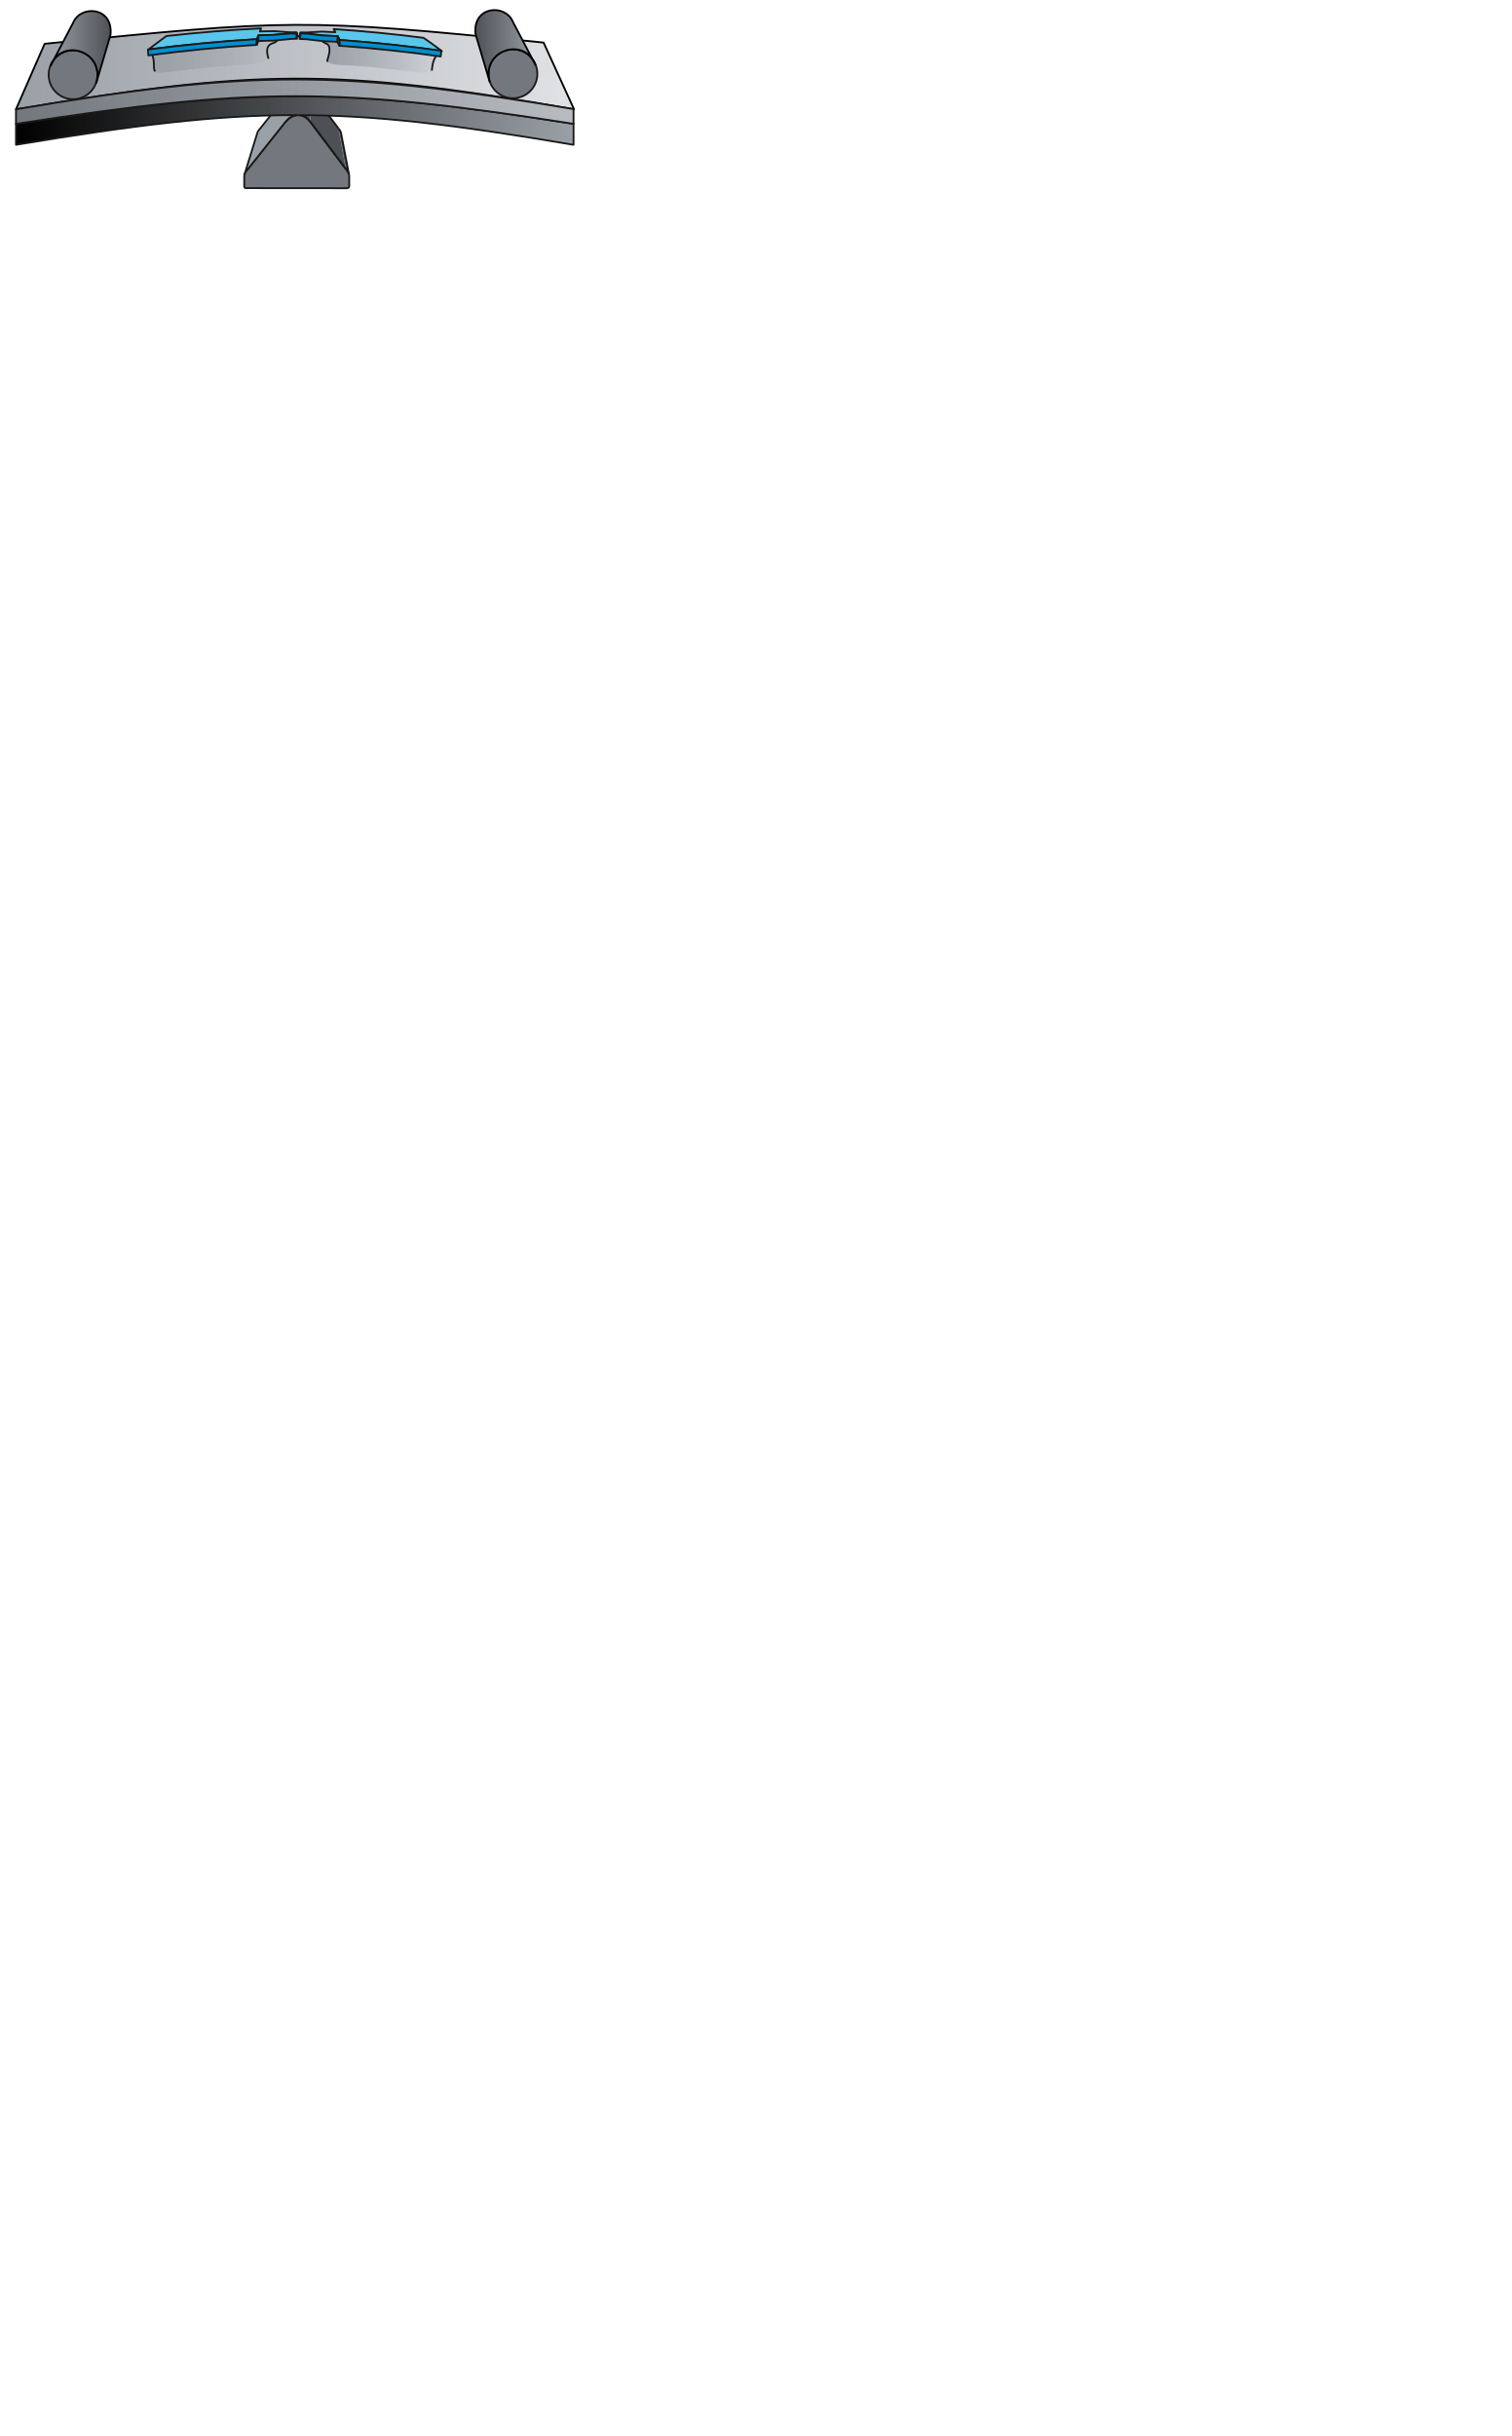
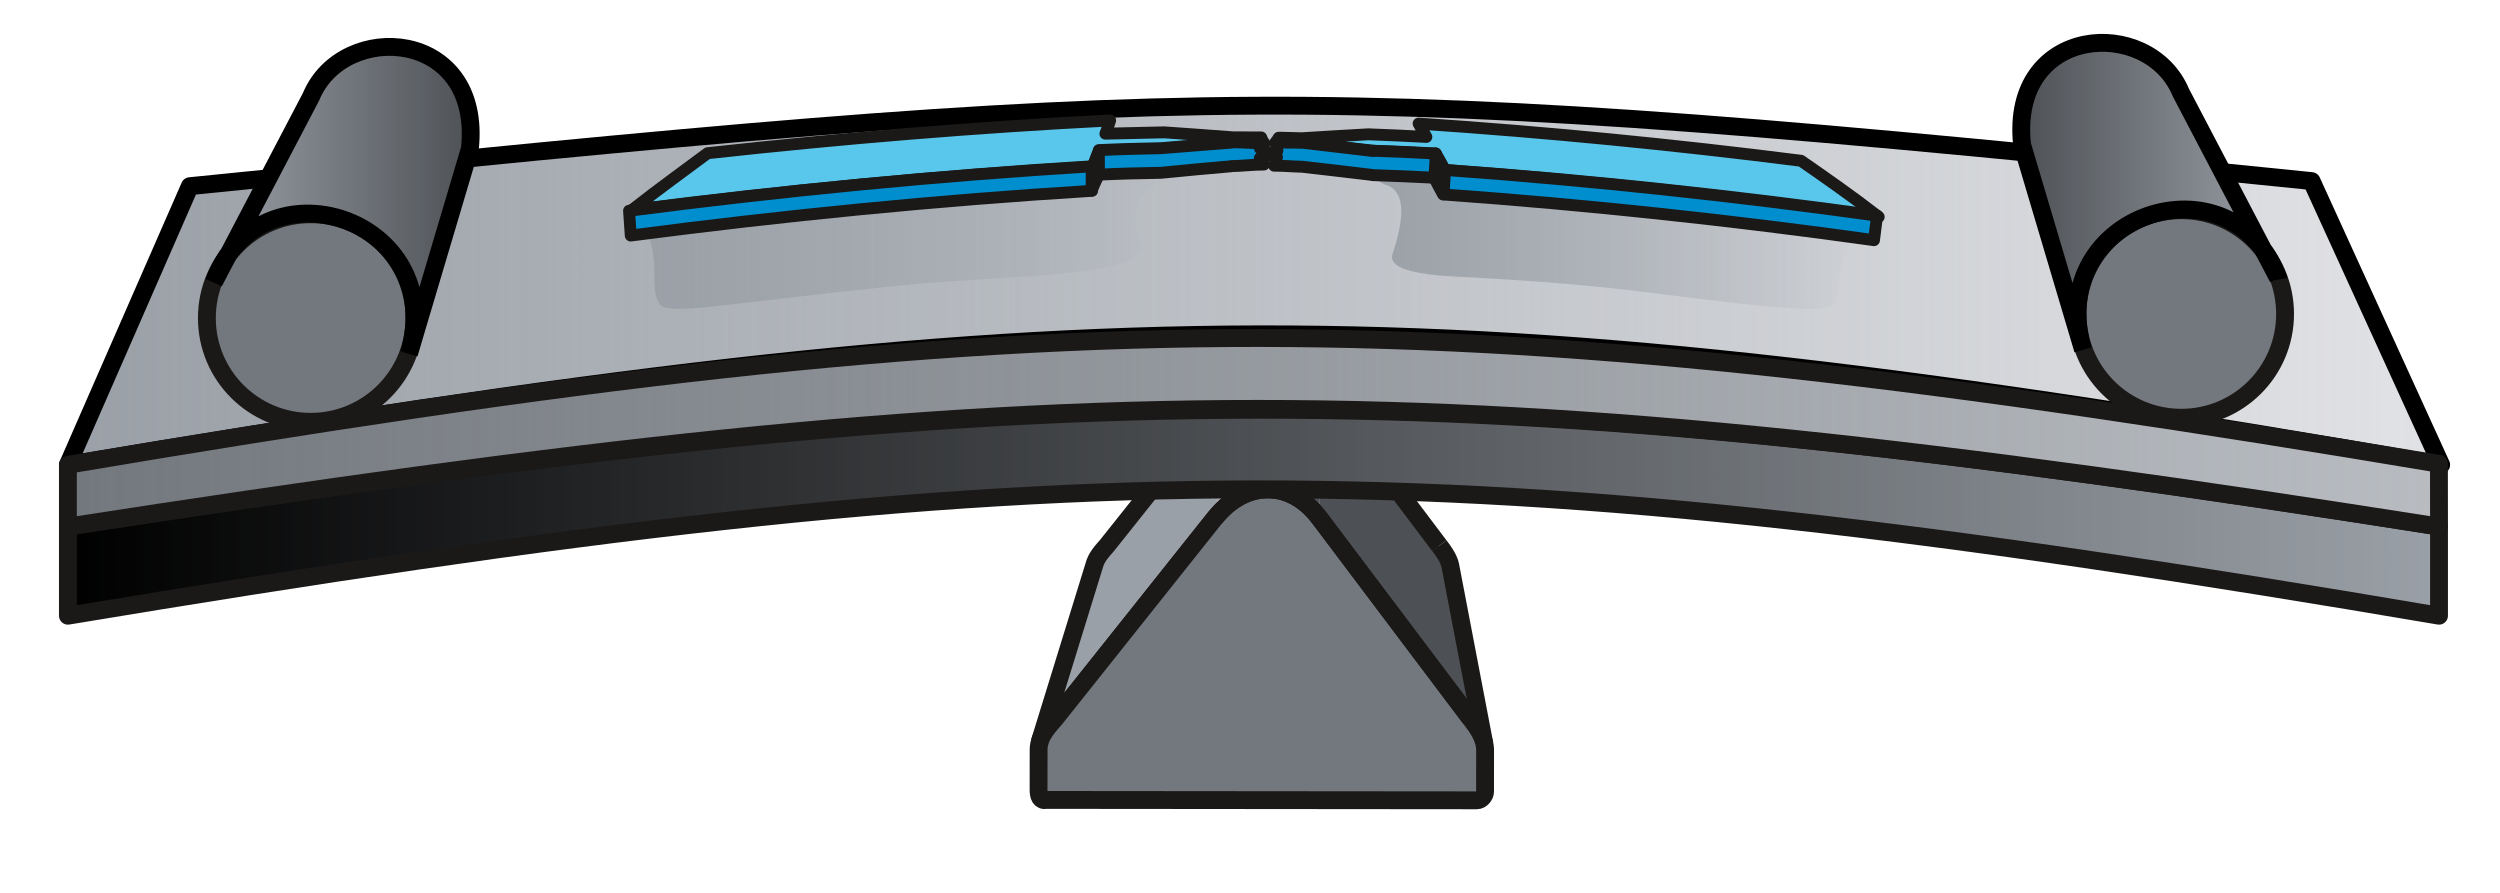
- <svg xmlns="http://www.w3.org/2000/svg" xmlns:xlink="http://www.w3.org/1999/xlink" version="1.1" width="108mm" height="174mm" id="svg1099" viewBox="0 0 408.189 657.638">
+ <svg xmlns="http://www.w3.org/2000/svg" xmlns:xlink="http://www.w3.org/1999/xlink" version="1.1" width="42mm" height="15mm" id="svg1099" viewBox="0 0 158.74 56.693">
  <defs id="defs63">
    <linearGradient id="linearGradient10711">
      <stop style="stop-color:#4d5054;stop-opacity:1;" offset="0" id="stop10707" />
      <stop style="stop-color:#4d5054;stop-opacity:0;" offset="1" id="stop10709" />
    </linearGradient>
    <linearGradient id="linearGradient9793">
      <stop style="stop-color:#000000;stop-opacity:1;" offset="0" id="stop9789" />
      <stop style="stop-color:#000000;stop-opacity:0;" offset="1" id="stop9791" />
    </linearGradient>
    <linearGradient id="linearGradient9025">
      <stop style="stop-color:#73787e;stop-opacity:1;" offset="0" id="stop9021" />
      <stop style="stop-color:#73787e;stop-opacity:0;" offset="1" id="stop9023" />
    </linearGradient>
    <linearGradient id="linearGradient8979">
      <stop style="stop-color:#9aa0a7;stop-opacity:1;" offset="0" id="stop8975" />
      <stop style="stop-color:#9aa0a7;stop-opacity:0;" offset="1" id="stop8977" />
    </linearGradient>
    <linearGradient id="linearGradient8951-7">
      <stop style="stop-color:#9aa0a7;stop-opacity:1;" offset="0" id="stop8947" />
      <stop style="stop-color:#9aa0a7;stop-opacity:0;" offset="1" id="stop8949" />
    </linearGradient>
    <linearGradient id="linearGradient8624">
      <stop style="stop-color:#ff0000;stop-opacity:1;" offset="0" id="stop8620" />
      <stop style="stop-color:#ff0000;stop-opacity:0;" offset="1" id="stop8622" />
    </linearGradient>
    <linearGradient id="grad1">
      <stop offset="0%" stop-color="#c5c7c8" stop-opacity="1" id="stop57" />
      <stop offset="100%" stop-color="#ffffff" stop-opacity="1" id="stop59" />
    </linearGradient>
    <linearGradient xlink:href="#grad1" id="grad2" x1="0" y1="0" x2="0" y2="1" gradientTransform="rotate(180,0.5,0.5)" gradientUnits="objectBoundingBox" />
    <linearGradient xlink:href="#linearGradient8951-7" id="linearGradient8953" x1="46.128" y1="188.811" x2="278.049" y2="188.811" gradientUnits="userSpaceOnUse" gradientTransform="matrix(0.6507329,0,0,0.6507329,-25.81861,-104.753)" />
-     <linearGradient xlink:href="#linearGradient8979" id="linearGradient8981" x1="101.994" y1="184.436" x2="154.852" y2="184.436" gradientUnits="userSpaceOnUse" gradientTransform="matrix(0.6507329,0,0,0.6507329,-25.88853,-104.7495)" />
-     <linearGradient xlink:href="#linearGradient8979" id="linearGradient8983" x1="173.497" y1="184.506" x2="221.884" y2="184.506" gradientUnits="userSpaceOnUse" gradientTransform="matrix(0.6507329,0,0,0.6507329,-25.88853,-104.7495)" />
+     <linearGradient xlink:href="#linearGradient8979" id="linearGradient8981" x1="101.994" y1="184.436" x2="154.852" y2="184.436" gradientUnits="userSpaceOnUse" gradientTransform="matrix(0.6507329,0,0,0.6507329,-25.88853,-104.7489)" />
+     <linearGradient xlink:href="#linearGradient8979" id="linearGradient8983" x1="173.497" y1="184.506" x2="221.884" y2="184.506" gradientUnits="userSpaceOnUse" gradientTransform="matrix(0.6507329,0,0,0.6507329,-25.88853,-104.7489)" />
    <linearGradient xlink:href="#linearGradient9025" id="linearGradient9027" x1="46.144" y1="203.155" x2="278.04" y2="203.155" gradientUnits="userSpaceOnUse" gradientTransform="matrix(0.6507329,0,0,0.6507329,-25.88853,-104.7495)" />
    <linearGradient xlink:href="#linearGradient9793" id="linearGradient9799" x1="46.144" y1="211.004" x2="278.04" y2="211.004" gradientUnits="userSpaceOnUse" gradientTransform="matrix(0.6507329,0,0,0.6507329,-25.88853,-104.7495)" />
    <marker id="startMarker1-2" markerUnits="strokeWidth" orient="auto" markerWidth="8" markerHeight="6" viewBox="0 0 10 10" refX="9" refY="5">
      <polyline points="10,0 0,5 10,10 9,5" fill="solid" id="polyline132-0" />
    </marker>
    <linearGradient xlink:href="#linearGradient10711" id="linearGradient10713" x1="236.699" y1="180.015" x2="262.356" y2="180.015" gradientUnits="userSpaceOnUse" gradientTransform="matrix(0.6507329,0,0,0.6507329,-25.88853,-104.7495)" />
    <linearGradient xlink:href="#linearGradient10711" id="linearGradient11166" gradientUnits="userSpaceOnUse" x1="236.699" y1="180.015" x2="262.356" y2="180.015" gradientTransform="matrix(-0.6507329,0,0,0.6507329,184.117,-104.4911)" />
  </defs>
-   <path d="m 77.138,32.894 1.26,-8.441 0.296,-0.34 0.312,-0.295 0.325,-0.25 -1.026,8.219 -0.407,0.313 -0.39,0.369 z" style="fill:#9aa0a7;fill-opacity:1;fill-rule:evenodd;stroke-width:0.492;stroke-miterlimit:4;stroke-dasharray:none" id="path67" />
-   <path d="m 78.305,31.788 1.026,-8.219 0.336,-0.205 0.345,-0.161 0.351,-0.115 0.355,-0.07 -0.68,8.081 -0.444,0.088 -0.439,0.144 -0.431,0.201 z" style="fill:#9aa0a7;fill-opacity:1;fill-rule:evenodd;stroke-width:0.492;stroke-miterlimit:4;stroke-dasharray:none" id="path69" />
-   <path d="m 80.039,31.099 0.68,-8.081 0.357,-0.024 0.355,0.021 0.353,0.066 0.347,0.112 0.339,0.158 -0.242,8.165 -0.424,-0.198 -0.434,-0.14 -0.441,-0.083 -0.444,-0.026 z" style="fill:#4d5054;fill-opacity:1;fill-rule:evenodd;stroke-width:0.492;stroke-miterlimit:4;stroke-dasharray:none" id="path71" />
-   <path d="m 82.228,31.515 0.242,-8.165 0.329,0.204 0.317,0.25 0.302,0.296 -0.004,8.352 -0.378,-0.37 -0.396,-0.313 z" style="fill:#4d5054;fill-opacity:1;fill-rule:evenodd;stroke-width:0.492;stroke-miterlimit:4;stroke-dasharray:none" id="path73" />
-   <path d="m 83.413,32.453 0.004,-8.352 0.285,0.343 0.066,8.438 z" style="fill:#4d5054;fill-opacity:1;fill-rule:evenodd;stroke-width:0.492;stroke-miterlimit:4;stroke-dasharray:none" id="path75" />
-   <path d="m 83.769,32.881 -0.066,-8.438 7.689,10.205 1.989,10.989 z" style="fill:#4d5054;fill-opacity:1;fill-rule:evenodd;stroke-width:0.492;stroke-miterlimit:4;stroke-dasharray:none" id="path77" />
-   <path d="m 93.38,45.637 -1.989,-10.989 0.064,0.085 0.065,0.087 0.065,0.089 0.064,0.091 0.062,0.093 0.061,0.095 0.058,0.097 0.055,0.099 0.051,0.101 0.046,0.103 0.041,0.105 0.035,0.108 0.028,0.11 2.163,11.305 -0.035,-0.138 -0.044,-0.135 -0.051,-0.132 -0.058,-0.129 -0.063,-0.126 -0.069,-0.124 -0.073,-0.121 -0.076,-0.118 -0.078,-0.116 -0.08,-0.114 -0.081,-0.111 -0.081,-0.109 z" style="fill:#4d5054;fill-opacity:1;fill-rule:evenodd;stroke-width:0.492;stroke-miterlimit:4;stroke-dasharray:none" id="path79" />
-   <path d="m 91.392,34.648 0.064,0.085 0.065,0.087 0.065,0.089 0.064,0.091 0.062,0.093 0.061,0.095 0.058,0.097 0.055,0.099 0.051,0.101 0.046,0.103 0.041,0.105 0.035,0.108 0.028,0.11 2.163,11.305 -0.035,-0.138 -0.044,-0.135 -0.051,-0.132 -0.058,-0.129 -0.063,-0.126 -0.069,-0.124 -0.073,-0.121 -0.076,-0.118 -0.078,-0.116 -0.08,-0.114 -0.081,-0.111 -0.081,-0.109 -0.08,-0.107" style="fill:none;stroke:#1b1918;stroke-width:0.492;stroke-linecap:butt;stroke-linejoin:bevel;stroke-miterlimit:4;stroke-dasharray:none" id="path81" />
-   <path d="m 66.022,47.096 3.483,-11.281 0.043,-0.123 0.051,-0.119 0.058,-0.114 0.064,-0.109 0.069,-0.104 0.071,-0.099 0.073,-0.094 0.072,-0.088 0.071,-0.083 0.068,-0.078 0.063,-0.072 0.057,-0.066 0.05,-0.06 -3.281,10.979 -0.062,0.075 -0.071,0.082 -0.079,0.09 -0.085,0.097 -0.089,0.104 -0.091,0.111 -0.091,0.117 -0.089,0.124 -0.086,0.13 -0.08,0.137 -0.073,0.142 -0.064,0.149 z" style="fill:#f3a58a;fill-rule:evenodd;stroke-width:0.492;stroke-miterlimit:4;stroke-dasharray:none" id="path83" />
-   <path d="m 67.034,45.586 3.281,-10.979 8.083,-10.154 -1.26,8.441 z" style="fill:#f3a58a;fill-rule:evenodd;stroke-width:0.492;stroke-miterlimit:4;stroke-dasharray:none" id="path85" />
-   <path d="m 77.138,32.894 -10.104,12.692 -0.062,0.075 -0.071,0.082 -0.079,0.09 -0.085,0.097 -0.089,0.104 -0.091,0.111 -0.091,0.117 -0.089,0.124 -0.086,0.13 -0.08,0.137 -0.073,0.142 -0.064,0.149 -0.053,0.154 3.483,-11.281 0.043,-0.123 0.051,-0.119 0.058,-0.114 0.064,-0.109 0.069,-0.104 0.071,-0.099 0.073,-0.094 0.072,-0.088 0.071,-0.083 0.068,-0.078 0.063,-0.072 0.057,-0.066 0.05,-0.06 8.083,-10.154" style="fill:#9aa0a7;fill-opacity:1;stroke:#1b1918;stroke-width:0.492;stroke-linecap:butt;stroke-linejoin:bevel;stroke-miterlimit:4;stroke-dasharray:none" id="path87" />
-   <path d="m 83.769,32.881 9.611,12.756 c 0.426,0.565 0.918,1.217 0.918,2.013 l -0.003,2.626 c -1.3e-4,0.223 -0.23,0.541 -0.526,0.541 l -27.307,-0.025 c -0.419,0.086 -0.518,-0.251 -0.517,-0.645 l 0.003,-2.554 c 0.002,-0.922 0.784,-1.625 1.086,-2.005 L 77.138,32.894 c 1.921,-2.413 4.793,-2.453 6.631,-0.013 z" style="fill:#73787e;fill-opacity:1;fill-rule:evenodd;stroke:#1b1918;stroke-width:0.492;stroke-linecap:butt;stroke-linejoin:bevel;stroke-miterlimit:4;stroke-dasharray:none" id="path89" />
-   <path d="m 78.398,24.454 0.296,-0.34 0.312,-0.295 0.325,-0.25 0.336,-0.205 0.345,-0.161 0.351,-0.115 0.355,-0.07 0.357,-0.024 0.355,0.021 0.353,0.066 0.347,0.112 0.339,0.158 0.329,0.204 0.317,0.25 0.302,0.296 0.285,0.343 7.689,10.205 m 1.989,10.989 -9.611,-12.756 -0.357,-0.429 -0.378,-0.37 -0.396,-0.313 -0.411,-0.255 -0.424,-0.198 -0.434,-0.14 -0.441,-0.083 -0.444,-0.026 -0.446,0.031 -0.444,0.088 -0.439,0.144 -0.431,0.201 -0.421,0.257 -0.407,0.313 -0.39,0.369 -0.371,0.425" style="fill:none;stroke:#1b1918;stroke-width:0.492;stroke-linecap:butt;stroke-linejoin:bevel;stroke-miterlimit:4;stroke-dasharray:none" id="path91" />
+   <path d="m 77.138,32.894 1.26,-8.441 0.296,-0.34 0.312,-0.295 0.325,-0.25 -1.026,8.219 -0.407,0.313 -0.39,0.369 z" style="fill:#9aa0a7;fill-opacity:1;fill-rule:evenodd;stroke-width:0;stroke-miterlimit:4;stroke-dasharray:none" id="path67" />
+   <path d="m 78.305,31.788 1.026,-8.219 0.336,-0.205 0.345,-0.161 0.351,-0.115 0.355,-0.07 -0.68,8.081 -0.444,0.088 -0.439,0.144 -0.431,0.201 z" style="fill:#9aa0a7;fill-opacity:1;fill-rule:evenodd;stroke-width:0;stroke-miterlimit:4;stroke-dasharray:none" id="path69" />
+   <path d="m 80.039,31.099 0.68,-8.081 0.357,-0.024 0.355,0.021 0.353,0.066 0.347,0.112 0.339,0.158 -0.242,8.165 -0.424,-0.198 -0.434,-0.14 -0.441,-0.083 -0.444,-0.026 z" style="fill:#4d5054;fill-opacity:1;fill-rule:evenodd;stroke-width:0;stroke-miterlimit:4;stroke-dasharray:none" id="path71" />
+   <path d="m 82.228,31.515 0.242,-8.165 0.329,0.204 0.317,0.25 0.302,0.296 -0.004,8.352 -0.378,-0.37 -0.396,-0.313 z" style="fill:#4d5054;fill-opacity:1;fill-rule:evenodd;stroke-width:0;stroke-miterlimit:4;stroke-dasharray:none" id="path73" />
+   <path d="m 83.413,32.453 0.004,-8.352 0.285,0.343 0.066,8.438 z" style="fill:#4d5054;fill-opacity:1;fill-rule:evenodd;stroke-width:0;stroke-miterlimit:4;stroke-dasharray:none" id="path75" />
+   <path d="m 83.769,32.881 -0.066,-8.438 7.689,10.205 1.989,10.989 z" style="fill:#4d5054;fill-opacity:1;fill-rule:evenodd;stroke-width:1.134;stroke-miterlimit:4;stroke-dasharray:none" id="path77" />
+   <path d="m 93.38,45.637 -1.989,-10.989 0.064,0.085 0.065,0.087 0.065,0.089 0.064,0.091 0.062,0.093 0.061,0.095 0.058,0.097 0.055,0.099 0.051,0.101 0.046,0.103 0.041,0.105 0.035,0.108 0.028,0.11 2.163,11.305 -0.035,-0.138 -0.044,-0.135 -0.051,-0.132 -0.058,-0.129 -0.063,-0.126 -0.069,-0.124 -0.073,-0.121 -0.076,-0.118 -0.078,-0.116 -0.08,-0.114 -0.081,-0.111 -0.081,-0.109 z" style="fill:#4d5054;fill-opacity:1;fill-rule:evenodd;stroke-width:0;stroke-miterlimit:4;stroke-dasharray:none" id="path79" />
+   <path d="m 91.392,34.648 0.064,0.085 0.065,0.087 0.065,0.089 0.064,0.091 0.062,0.093 0.061,0.095 0.058,0.097 0.055,0.099 0.051,0.101 0.046,0.103 0.041,0.105 0.035,0.108 0.028,0.11 2.163,11.305 -0.035,-0.138 -0.044,-0.135 -0.051,-0.132 -0.058,-0.129 -0.063,-0.126 -0.069,-0.124 -0.073,-0.121 -0.076,-0.118 -0.078,-0.116 -0.08,-0.114 -0.081,-0.111 -0.081,-0.109 -0.08,-0.107" style="fill:none;stroke:#1b1918;stroke-width:1.134;stroke-linecap:butt;stroke-linejoin:bevel;stroke-miterlimit:4;stroke-dasharray:none" id="path81" />
+   <path d="m 66.022,47.096 3.483,-11.281 0.043,-0.123 0.051,-0.119 0.058,-0.114 0.064,-0.109 0.069,-0.104 0.071,-0.099 0.073,-0.094 0.072,-0.088 0.071,-0.083 0.068,-0.078 0.063,-0.072 0.057,-0.066 0.05,-0.06 -3.281,10.979 -0.062,0.075 -0.071,0.082 -0.079,0.09 -0.085,0.097 -0.089,0.104 -0.091,0.111 -0.091,0.117 -0.089,0.124 -0.086,0.13 -0.08,0.137 -0.073,0.142 -0.064,0.149 z" style="fill:#f3a58a;fill-rule:evenodd;stroke-width:0;stroke-miterlimit:4;stroke-dasharray:none" id="path83" />
+   <path d="m 67.034,45.586 3.281,-10.979 8.083,-10.154 -1.26,8.441 z" style="fill:#f3a58a;fill-rule:evenodd;stroke-width:0;stroke-miterlimit:4;stroke-dasharray:none" id="path85" />
+   <path d="m 77.138,32.894 -10.104,12.692 -0.062,0.075 -0.071,0.082 -0.079,0.09 -0.085,0.097 -0.089,0.104 -0.091,0.111 -0.091,0.117 -0.089,0.124 -0.086,0.13 -0.08,0.137 -0.073,0.142 -0.064,0.149 -0.053,0.154 3.483,-11.281 0.043,-0.123 0.051,-0.119 0.058,-0.114 0.064,-0.109 0.069,-0.104 0.071,-0.099 0.073,-0.094 0.072,-0.088 0.071,-0.083 0.068,-0.078 0.063,-0.072 0.057,-0.066 0.05,-0.06 8.083,-10.154" style="fill:#9aa0a7;fill-opacity:1;stroke:#1b1918;stroke-width:1.134;stroke-linecap:butt;stroke-linejoin:bevel;stroke-miterlimit:4;stroke-dasharray:none" id="path87" />
+   <path d="m 83.769,32.881 9.611,12.756 c 0.426,0.565 0.918,1.217 0.918,2.013 l -0.003,2.626 c -1.3e-4,0.223 -0.23,0.541 -0.526,0.541 l -27.307,-0.025 c -0.419,0.086 -0.518,-0.251 -0.517,-0.645 l 0.003,-2.554 c 0.002,-0.922 0.784,-1.625 1.086,-2.005 L 77.138,32.894 c 1.921,-2.413 4.793,-2.453 6.631,-0.013 z" style="fill:#73787e;fill-opacity:1;fill-rule:evenodd;stroke:#1b1918;stroke-width:1.134;stroke-linecap:butt;stroke-linejoin:bevel;stroke-miterlimit:4;stroke-dasharray:none" id="path89" />
+   <path d="m 78.398,24.454 0.296,-0.34 0.312,-0.295 0.325,-0.25 0.336,-0.205 0.345,-0.161 0.351,-0.115 0.355,-0.07 0.357,-0.024 0.355,0.021 0.353,0.066 0.347,0.112 0.339,0.158 0.329,0.204 0.317,0.25 0.302,0.296 0.285,0.343 7.689,10.205 m 1.989,10.989 -9.611,-12.756 -0.357,-0.429 -0.378,-0.37 -0.396,-0.313 -0.411,-0.255 -0.424,-0.198 -0.434,-0.14 -0.441,-0.083 -0.444,-0.026 -0.446,0.031 -0.444,0.088 -0.439,0.144 -0.431,0.201 -0.421,0.257 -0.407,0.313 -0.39,0.369 -0.371,0.425" style="fill:none;stroke:#1b1918;stroke-width:1.134;stroke-linecap:butt;stroke-linejoin:bevel;stroke-miterlimit:4;stroke-dasharray:none" id="path91" />
  <defs id="defs99">
    <linearGradient id="grad3">
      <stop offset="0%" stop-color="#6d87de" stop-opacity="1" id="stop93" />
      <stop offset="100%" stop-color="#c4d3e9" stop-opacity="1" id="stop95" />
    </linearGradient>
    <linearGradient xlink:href="#linearGradient8624" id="grad4" x1="46.905" y1="174.495" x2="46.905" y2="312.07" gradientTransform="matrix(1.687581,0,0,0.253168,-33.15251,127.4279)" gradientUnits="userSpaceOnUse" />
  </defs>
-   <path d="M 12.055,11.821 4.311,29.515 c 64.8,-10.885 86.508,-11.211 150.693,0 L 146.777,11.498 C 82.116,4.901 77.437,5.225 12.055,11.821 Z" style="mix-blend-mode:normal;fill:#e1e2e5;fill-opacity:1;stroke:none;stroke-width:0.492;stroke-linecap:round;stroke-linejoin:round;stroke-miterlimit:4;stroke-dasharray:none;stroke-opacity:1" id="path101-6" />
-   <path d="M 12.055,11.821 4.311,29.515 c 64.8,-10.885 86.508,-11.211 150.693,0 L 146.777,11.498 C 82.116,4.901 77.437,5.225 12.055,11.821 Z" style="opacity:1;mix-blend-mode:normal;fill:url(#linearGradient8953);fill-opacity:1;stroke:#000000;stroke-width:0.492;stroke-linecap:round;stroke-linejoin:round;stroke-miterlimit:4;stroke-dasharray:none;stroke-opacity:1" id="path101" />
+   <path d="M 12.055,11.821 4.311,29.515 c 64.8,-10.885 86.508,-11.211 150.693,0 L 146.777,11.498 C 82.116,4.901 77.437,5.225 12.055,11.821 Z" style="mix-blend-mode:normal;fill:#e1e2e5;fill-opacity:1;stroke:none;stroke-width:0;stroke-linecap:round;stroke-linejoin:round;stroke-miterlimit:4;stroke-dasharray:none;stroke-opacity:1" id="path101-6" />
+   <path d="M 12.055,11.821 4.311,29.515 c 64.8,-10.885 86.508,-11.211 150.693,0 L 146.777,11.498 C 82.116,4.901 77.437,5.225 12.055,11.821 Z" style="opacity:1;mix-blend-mode:normal;fill:url(#linearGradient8953);fill-opacity:1;stroke:#000000;stroke-width:1.134;stroke-linecap:round;stroke-linejoin:round;stroke-miterlimit:4;stroke-dasharray:none;stroke-opacity:1" id="path101" />
  <defs id="defs109">
    <linearGradient id="grad5">
      <stop offset="0%" stop-color="#6d87de" stop-opacity="1" id="stop103" />
      <stop offset="100%" stop-color="#c4d3e9" stop-opacity="1" id="stop105" />
    </linearGradient>
    <linearGradient xlink:href="#grad5" id="grad6" x1="89.729" y1="344.374" x2="89.729" y2="369.678" gradientTransform="matrix(1.912232,0,0,0.5229492,1.914548,-2.200714)" gradientUnits="userSpaceOnUse" />
  </defs>
-   <path d="m 117.622,13.712 c 0.27,0.076 0.556,0.157 0.877,0.242 -1.776,2.328 -1.704,3.665 -1.909,5.125 -0.126,0.896 -2.748,0.649 -12.104,-0.527 -6.429,-0.808 -12.137,-0.948 -13.275,-1.076 -1.451,-0.163 -3.086,-0.449 -2.786,-1.362 0.614,-1.864 1.03,-4.01 -0.521,-4.404 0,0 -1.299,-0.729 -0.761,-0.701 10.243,0.54 20.402,1.469 30.479,2.702 z" style="fill:url(#linearGradient8983);fill-opacity:1;stroke-width:0.492;stroke-miterlimit:4;stroke-dasharray:none" id="path111" />
+   <path d="m 117.622,13.712 c 0.27,0.076 0.556,0.157 0.877,0.242 -1.776,2.328 -1.704,3.665 -1.909,5.125 -0.126,0.896 -2.748,0.649 -12.104,-0.527 -6.429,-0.808 -12.137,-0.948 -13.275,-1.076 -1.451,-0.163 -3.086,-0.449 -2.786,-1.362 0.614,-1.864 1.03,-4.01 -0.521,-4.404 0,0 -1.299,-0.729 -0.761,-0.701 10.243,0.54 20.402,1.469 30.479,2.702 z" style="fill:url(#linearGradient8983);fill-opacity:1;stroke-width:0;stroke-miterlimit:4;stroke-dasharray:none" id="path111" />
  <defs id="defs119">
    <linearGradient id="grad7">
      <stop offset="0%" stop-color="#6d87de" stop-opacity="1" id="stop113" />
      <stop offset="100%" stop-color="#c4d3e9" stop-opacity="1" id="stop115" />
    </linearGradient>
    <linearGradient xlink:href="#grad7" id="grad8" x1="50.299" y1="358.066" x2="50.299" y2="384.632" gradientTransform="matrix(1.989691,0,0,0.5025907,1.914548,-2.200714)" gradientUnits="userSpaceOnUse" />
  </defs>
-   <path d="m 41.357,13.428 c -0.303,0.079 -0.589,0.153 -0.875,0.223 1.711,2.463 0.637,4.443 1.387,5.644 0.491,0.787 3.917,0.006 15.086,-1.146 6.941,-0.716 16.098,-0.502 15.451,-2.653 -0.711,-2.365 -0.065,-3.564 1.533,-3.913 0,0 1.361,-0.679 0.806,-0.658 -11.182,0.434 -22.345,1.286 -33.389,2.502 z" style="fill:url(#linearGradient8981);fill-opacity:1;stroke-width:0.492;stroke-miterlimit:4;stroke-dasharray:none" id="path121" />
+   <path d="m 41.357,13.428 c -0.303,0.079 -0.589,0.153 -0.875,0.223 1.711,2.463 0.637,4.443 1.387,5.644 0.491,0.787 3.917,0.006 15.086,-1.146 6.941,-0.716 16.098,-0.502 15.451,-2.653 -0.711,-2.365 -0.065,-3.564 1.533,-3.913 0,0 1.361,-0.679 0.806,-0.658 -11.182,0.434 -22.345,1.286 -33.389,2.502 z" style="fill:url(#linearGradient8981);fill-opacity:1;stroke-width:0;stroke-miterlimit:4;stroke-dasharray:none" id="path121" />
  <defs id="defs128">
    <linearGradient id="grad9" gradientTransform="matrix(3.457621,0,0,0.2892162,1.190768,-0.2992516)" x1="13.001" y1="699.195" x2="80.069" y2="699.195" gradientUnits="userSpaceOnUse">
      <stop offset="0%" stop-color="#ffcb00" stop-opacity="1" id="stop123" />
      <stop offset="100%" stop-color="#fff480" stop-opacity="1" id="stop125" />
    </linearGradient>
  </defs>
-   <path d="m 4.311,33.436 v 5.66 c 63.901,-10.63 87.214,-10.771 150.557,0 v -5.66 c -63.22,-9.992 -86.855,-9.788 -150.557,0 z" style="fill:#9aa0a7;fill-opacity:1;stroke:none;stroke-width:0.492;stroke-linecap:round;stroke-linejoin:round;stroke-miterlimit:4;stroke-dasharray:none" id="path130-3" />
-   <path d="m 4.311,33.436 v 5.66 c 63.901,-10.63 87.214,-10.771 150.557,0 v -5.66 c -63.22,-9.992 -86.855,-9.788 -150.557,0 z" style="fill:url(#linearGradient9799);fill-opacity:1;stroke:#1b1918;stroke-width:0.492;stroke-linecap:round;stroke-linejoin:round;stroke-miterlimit:4;stroke-dasharray:none" id="path130" />
+   <path d="m 4.311,33.436 v 5.66 c 63.901,-10.63 87.214,-10.771 150.557,0 v -5.66 c -63.22,-9.992 -86.855,-9.788 -150.557,0 z" style="fill:#9aa0a7;fill-opacity:1;stroke:none;stroke-width:0;stroke-linecap:round;stroke-linejoin:round;stroke-miterlimit:4;stroke-dasharray:none" id="path130-3" />
+   <path d="m 4.311,33.436 v 5.66 c 63.901,-10.63 87.214,-10.771 150.557,0 v -5.66 c -63.22,-9.992 -86.855,-9.788 -150.557,0 z" style="fill:url(#linearGradient9799);fill-opacity:1;stroke:#1b1918;stroke-width:1.134;stroke-linecap:round;stroke-linejoin:round;stroke-miterlimit:4;stroke-dasharray:none" id="path130" />
  <defs id="defs135">
    <marker id="startMarker1" markerUnits="strokeWidth" orient="auto" markerWidth="8" markerHeight="6" viewBox="0 0 10 10" refX="9" refY="5">
      <polyline points="10,0 0,5 10,10 9,5" fill="solid" id="polyline132" />
    </marker>
  </defs>
  <defs id="defs142">
    <marker id="startMarker2" markerUnits="strokeWidth" orient="auto" markerWidth="8" markerHeight="6" viewBox="0 0 10 10" refX="9" refY="5">
      <polyline points="10,0 0,5 10,10 9,5" fill="solid" id="polyline139" />
    </marker>
  </defs>
  <defs id="defs152">
    <linearGradient id="grad10">
      <stop offset="0%" stop-color="#6d87de" stop-opacity="1" id="stop146" />
      <stop offset="100%" stop-color="#c4d3e9" stop-opacity="1" id="stop148" />
    </linearGradient>
    <linearGradient xlink:href="#grad10" id="grad11" x1="7.341" y1="1265.97" x2="7.341" y2="1303.839" gradientTransform="matrix(6.123676,0,0,0.1633006,0.9428634,-0.795065)" gradientUnits="userSpaceOnUse" />
  </defs>
-   <path d="m 4.311,29.515 v 3.921 c 64.155,-9.957 87.101,-9.974 150.557,0 l -0.005,-3.987 C 91.773,18.87 68.209,18.709 4.311,29.515 Z" style="fill:#b8bcc1;fill-opacity:1;stroke:none;stroke-width:0.492;stroke-linecap:round;stroke-linejoin:round;stroke-miterlimit:4;stroke-dasharray:none" id="path154-3" />
-   <path d="m 4.311,29.515 v 3.921 c 64.155,-9.957 87.101,-9.974 150.557,0 l -0.005,-3.987 C 91.773,18.87 68.209,18.709 4.311,29.515 Z" style="fill:url(#linearGradient9027);fill-opacity:1;stroke:#1b1918;stroke-width:0.492;stroke-linecap:round;stroke-linejoin:round;stroke-miterlimit:4;stroke-dasharray:none" id="path154" />
-   <g id="Layer1006" />
-   <g id="Layer1007" />
-   <g id="Layer1008" transform="matrix(0.6507329,0,0,0.6507329,-24.64268,-106.1816)" style="stroke-width:0.756;stroke-miterlimit:4;stroke-dasharray:none">
-     <path d="m 219.97,184.616 c -2.729,3.577 -2.619,5.632 -2.934,7.876 M 173.914,188.82 c -0.205,-0.242 -0.276,-0.533 -0.161,-0.883 0.943,-2.864 1.583,-6.162 -0.8,-6.768 0,0 -1.997,-1.121 -1.169,-1.077" style="fill:none;stroke:#1b1918;stroke-width:0.756;stroke-linecap:butt;stroke-linejoin:miter;stroke-miterlimit:4;stroke-dasharray:none" id="path162" />
-     <path d="m 100.08,184.15 c 2.63,3.785 0.979,6.828 2.131,8.674 m 46.942,-5.259 c 0.051,-0.179 0.048,-0.372 -0.014,-0.578 -1.092,-3.634 -0.1,-5.476 2.357,-6.014 0,0 2.092,-1.043 1.238,-1.01" style="fill:none;stroke:#1b1918;stroke-width:0.756;stroke-linecap:butt;stroke-linejoin:miter;stroke-miterlimit:4;stroke-dasharray:none" id="path164" />
+   <path d="m 4.311,29.515 v 3.921 c 64.155,-9.957 87.101,-9.974 150.557,0 l -0.005,-3.987 C 91.773,18.87 68.209,18.709 4.311,29.515 Z" style="fill:#b8bcc1;fill-opacity:1;stroke:none;stroke-width:0;stroke-linecap:round;stroke-linejoin:round;stroke-miterlimit:4;stroke-dasharray:none" id="path154-3" />
+   <path d="m 4.311,29.515 v 3.921 c 64.155,-9.957 87.101,-9.974 150.557,0 l -0.005,-3.987 C 91.773,18.87 68.209,18.709 4.311,29.515 Z" style="fill:url(#linearGradient9027);fill-opacity:1;stroke:#1b1918;stroke-width:1.134;stroke-linecap:round;stroke-linejoin:round;stroke-miterlimit:4;stroke-dasharray:none" id="path154" />
+   <g id="Layer1006" style="stroke-width:0;stroke-dasharray:none" />
+   <g id="Layer1007" style="stroke-width:0;stroke-dasharray:none" />
+   <g id="Layer1008" transform="matrix(0.6507329,0,0,0.6507329,-24.64268,-106.181)" style="stroke-width:0;stroke-miterlimit:4;stroke-dasharray:none">
+     <path d="m 219.97,184.616 c -2.729,3.577 -2.619,5.632 -2.934,7.876 M 173.914,188.82 c -0.205,-0.242 -0.276,-0.533 -0.161,-0.883 0.943,-2.864 1.583,-6.162 -0.8,-6.768 0,0 -1.997,-1.121 -1.169,-1.077" style="fill:none;stroke:#1b1918;stroke-width:0;stroke-linecap:butt;stroke-linejoin:miter;stroke-miterlimit:4;stroke-dasharray:none" id="path162" />
+     <path d="m 100.08,184.15 c 2.63,3.785 0.979,6.828 2.131,8.674 m 46.942,-5.259 c 0.051,-0.179 0.048,-0.372 -0.014,-0.578 -1.092,-3.634 -0.1,-5.476 2.357,-6.014 0,0 2.092,-1.043 1.238,-1.01" style="fill:none;stroke:#1b1918;stroke-width:0;stroke-linecap:butt;stroke-linejoin:miter;stroke-miterlimit:4;stroke-dasharray:none" id="path164" />
  </g>
-   <path d="m 80.206,9.017 c -0.6,-0.005 -1.282,-0.007 -1.897,-0.003 0,0 0,0 0,0 -1.515,0.129 -3.031,0.285 -4.596,0.435 -1.33,0.026 -2.61,0.059 -3.924,0.112 -0.15,0.326 -0.267,0.668 -0.417,1.026 -9.716,0.568 -19.481,1.493 -29.244,2.745 0.873,-0.686 1.741,-1.346 2.569,-1.953 0.784,-0.574 1.511,-1.121 2.233,-1.652 8.569,-0.942 17.072,-1.649 25.559,-2.079 -0.083,0.278 -0.183,0.555 -0.3,0.839 1.246,-0.031 2.509,-0.058 3.739,-0.085 1.466,0.106 2.932,0.206 4.38,0.318 0,0 0,0 0,0 0.61,-2.603e-4 1.168,-0.002 1.772,0.005 z" style="fill:#59c7eb;fill-opacity:1;fill-rule:evenodd;stroke:#1b1918;stroke-width:0.492;stroke-linecap:round;stroke-linejoin:round;stroke-miterlimit:4;stroke-dasharray:none" id="path167" />
-   <path d="m 39.942,13.381 c 9.747,-1.267 19.562,-2.225 29.413,-2.825 0.002,0.523 0.004,1.04 -0.011,1.558 -9.817,0.606 -19.582,1.569 -29.294,2.841 -0.036,-0.523 -0.072,-1.045 -0.108,-1.573 z" style="fill:#008ece;fill-opacity:1;fill-rule:evenodd;stroke:#1b1918;stroke-width:0.492;stroke-linecap:round;stroke-linejoin:round;stroke-miterlimit:4;stroke-dasharray:none" id="path169" />
-   <path d="m 69.728,11.168 c -0.15,0.315 -0.284,0.62 -0.417,0.93 0.015,-0.501 -0.004,-1.013 0.011,-1.51 0.118,-0.006 0.35,-0.78 0.417,-0.925 0.002,0.507 0.004,1.008 -0.011,1.504 z" style="fill:#008ece;fill-opacity:1;fill-rule:evenodd;stroke:#1b1918;stroke-width:0.492;stroke-linecap:round;stroke-linejoin:round;stroke-miterlimit:4;stroke-dasharray:none" id="path171" />
-   <path d="m 80.252,10.447 c -0.659,-0.005 -1.434,0.095 -2.087,0.1 -1.95e-4,0.003 -3.9e-4,0.007 -5.86e-4,0.011 -1.499,0.124 -2.963,0.268 -4.445,0.413 -1.331,0.021 -2.644,0.053 -3.941,0.118 -0.002,-0.518 -0.004,-1.035 -0.006,-1.558 1.314,-0.064 2.627,-0.096 3.957,-0.123 1.498,-0.118 2.98,-0.242 4.478,-0.354 1.95e-4,-0.007 3.25e-4,-0.014 5.2e-4,-0.021 0.641,-0.005 1.444,0.065 2.084,0.069 l -0.285,0.326 0.694,0.35 -0.707,0.267 z" style="fill:#008ece;fill-opacity:1;fill-rule:evenodd;stroke:#1b1918;stroke-width:0.492;stroke-linecap:round;stroke-linejoin:round;stroke-miterlimit:4;stroke-dasharray:none" id="path173" />
-   <path d="m 114.357,10.206 c 0.76,0.52 1.504,1.05 2.314,1.623 0.862,0.61 1.74,1.263 2.619,1.942 -9.016,-1.286 -18.216,-2.288 -27.567,-2.981 -0.17,-0.357 -0.374,-0.703 -0.56,-1.027 -1.297,-0.075 -2.577,-0.139 -3.858,-0.182 -1.567,-0.185 -3.1,-0.35 -4.634,-0.519 0,0 0,0 0,0 C 81.814,9.036 81.904,8.965 81.057,8.958 l 0.135,-0.215 c 0.831,0.01 0.596,0.014 1.444,0.035 0,0 0,0 0,0 1.414,-0.091 2.846,-0.172 4.243,-0.252 1.23,0.043 2.459,0.102 3.689,0.166 -0.17,-0.288 -0.339,-0.57 -0.492,-0.846 8.205,0.548 16.309,1.347 24.28,2.36 z" style="fill:#59c7eb;fill-opacity:1;fill-rule:evenodd;stroke:#1b1918;stroke-width:0.492;stroke-linecap:round;stroke-linejoin:round;stroke-miterlimit:4;stroke-dasharray:none" id="path175" />
-   <path d="m 91.163,9.741 c 0.187,0.335 0.373,0.686 0.56,1.022 -0.032,0.528 -0.08,1.046 -0.095,1.579 -0.187,-0.34 -0.373,-0.686 -0.543,-1.022 0.015,-0.528 0.063,-1.051 0.078,-1.579 z" style="fill:#008ece;fill-opacity:1;fill-rule:evenodd;stroke:#1b1918;stroke-width:0.492;stroke-linecap:round;stroke-linejoin:round;stroke-miterlimit:4;stroke-dasharray:none" id="path177" />
-   <path d="m 119.188,13.691 c -9.05,-1.259 -18.199,-2.24 -27.432,-2.902 -0.032,0.517 -0.063,1.041 -0.095,1.558 9.165,0.656 18.298,1.638 27.33,2.902 0.065,-0.518 0.131,-1.036 0.196,-1.559 z" style="fill:#008ece;fill-opacity:1;fill-rule:evenodd;stroke:#1b1918;stroke-width:0.492;stroke-linecap:round;stroke-linejoin:round;stroke-miterlimit:4;stroke-dasharray:none" id="path179" />
-   <path d="m 87.221,9.57 c 1.314,0.043 2.628,0.107 3.942,0.176 -0.015,0.518 -0.046,1.03 -0.095,1.537 -1.297,-0.064 -2.611,-0.123 -3.925,-0.165 1.95e-4,-0.003 5.86e-4,-0.006 6.51e-4,-0.01 -1.505,-0.184 -2.977,-0.348 -4.449,-0.521 -0.855,-0.021 -0.939,-0.062 -1.791,-0.068 L 81.083,9.963 80.448,9.797 81.11,9.561 80.983,9.048 c 0.871,0.005 0.889,-0.003 1.773,0.018 1.488,0.174 2.96,0.343 4.465,0.527 3.91e-4,-0.008 3.91e-4,-0.015 5.21e-4,-0.022 z" style="fill:#008ece;fill-opacity:1;fill-rule:evenodd;stroke:#1b1918;stroke-width:0.492;stroke-linecap:round;stroke-linejoin:round;stroke-miterlimit:4;stroke-dasharray:none" id="path181" />
-   <path d="m 138.503,13.345 a 6.59,6.59 0 0 0 -6.59,6.59 6.59,6.59 0 1 0 6.59,-6.59 z" style="fill:#73787e;fill-opacity:1;fill-rule:evenodd;stroke:#1b1918;stroke-width:0.492;stroke-linecap:butt;stroke-linejoin:bevel;stroke-miterlimit:4;stroke-dasharray:none" id="path157-5" />
-   <path style="fill:#9aa0a7;fill-opacity:1;stroke:none;stroke-width:0.492;stroke-linecap:butt;stroke-linejoin:miter;stroke-miterlimit:4;stroke-dasharray:none;stroke-opacity:1" d="m 144.646,17.653 -6.17,-11.776 c -2.022,-4.884 -10.891,-4.342 -10.083,3.307 l 3.872,13.027 c -2.547,-8.637 9.45,-12.559 12.381,-4.557 z" id="path6898-2-6" />
-   <path style="fill:url(#linearGradient10713);fill-opacity:1;stroke:#000000;stroke-width:0.492;stroke-linecap:butt;stroke-linejoin:miter;stroke-miterlimit:4;stroke-dasharray:none;stroke-opacity:1" d="m 144.646,17.653 -6.17,-11.776 c -2.022,-4.884 -10.891,-4.342 -10.083,3.307 l 3.872,13.027 c -2.547,-8.637 9.45,-12.559 12.381,-4.557 z" id="path6898-2" />
-   <path d="m 19.726,13.603 a 6.59,6.59 0 0 1 6.59,6.59 6.59,6.59 0 1 1 -6.59,-6.59 z" style="fill:#73787e;fill-opacity:1;fill-rule:evenodd;stroke:#1b1918;stroke-width:0.492;stroke-linecap:butt;stroke-linejoin:bevel;stroke-miterlimit:4;stroke-dasharray:none" id="path157-5-8" />
-   <path style="fill:#9aa0a7;fill-opacity:1;stroke:none;stroke-width:0.492;stroke-linecap:butt;stroke-linejoin:miter;stroke-miterlimit:4;stroke-dasharray:none;stroke-opacity:1" d="M 13.583,17.912 19.753,6.135 C 21.775,1.251 30.644,1.793 29.836,9.442 L 25.964,22.469 c 2.547,-8.637 -9.45,-12.559 -12.381,-4.557 z" id="path6898-2-6-0" />
-   <path style="fill:url(#linearGradient11166);fill-opacity:1;stroke:#000000;stroke-width:0.492;stroke-linecap:butt;stroke-linejoin:miter;stroke-miterlimit:4;stroke-dasharray:none;stroke-opacity:1" d="M 13.583,17.912 19.753,6.135 C 21.775,1.251 30.644,1.793 29.836,9.442 L 25.964,22.469 c 2.547,-8.637 -9.45,-12.559 -12.381,-4.557 z" id="path6898-2-1" />
+   <path d="m 80.206,9.018 c -0.6,-0.005 -1.282,-0.007 -1.897,-0.003 0,0 0,0 0,0 -1.515,0.129 -3.031,0.285 -4.596,0.435 -1.33,0.026 -2.61,0.059 -3.924,0.112 -0.15,0.326 -0.267,0.668 -0.417,1.026 -9.716,0.568 -19.481,1.493 -29.244,2.745 0.873,-0.686 1.741,-1.346 2.569,-1.953 0.784,-0.574 1.511,-1.121 2.233,-1.652 8.569,-0.942 17.072,-1.649 25.559,-2.079 -0.083,0.278 -0.183,0.555 -0.3,0.839 1.246,-0.032 2.509,-0.058 3.739,-0.085 1.466,0.106 2.932,0.206 4.38,0.318 0,0 0,0 0,0 0.61,-2.61e-4 1.168,-0.002 1.772,0.005 z" style="fill:#59c7eb;fill-opacity:1;fill-rule:evenodd;stroke:#1b1918;stroke-width:0.756;stroke-linecap:round;stroke-linejoin:round;stroke-miterlimit:4;stroke-dasharray:none" id="path167" />
+   <path d="m 39.942,13.382 c 9.747,-1.267 19.562,-2.225 29.413,-2.825 0.002,0.523 0.004,1.04 -0.011,1.558 -9.817,0.606 -19.582,1.569 -29.294,2.841 -0.036,-0.523 -0.072,-1.045 -0.108,-1.573 z" style="fill:#008ece;fill-opacity:1;fill-rule:evenodd;stroke:#1b1918;stroke-width:0.756;stroke-linecap:round;stroke-linejoin:round;stroke-miterlimit:4;stroke-dasharray:none" id="path169" />
+   <path d="m 69.728,11.168 c -0.15,0.315 -0.284,0.62 -0.417,0.93 0.015,-0.501 -0.004,-1.013 0.011,-1.51 0.118,-0.006 0.35,-0.78 0.417,-0.925 0.002,0.507 0.004,1.008 -0.011,1.504 z" style="fill:#008ece;fill-opacity:1;fill-rule:evenodd;stroke:#1b1918;stroke-width:0.756;stroke-linecap:round;stroke-linejoin:round;stroke-miterlimit:4;stroke-dasharray:none" id="path171" />
+   <path d="m 80.252,10.448 c -0.659,-0.005 -1.434,0.095 -2.087,0.1 -1.95e-4,0.003 -3.9e-4,0.007 -5.86e-4,0.011 -1.499,0.124 -2.963,0.268 -4.445,0.413 -1.331,0.021 -2.644,0.053 -3.941,0.118 -0.002,-0.518 -0.004,-1.035 -0.006,-1.558 1.314,-0.064 2.627,-0.096 3.957,-0.123 1.498,-0.118 2.98,-0.242 4.478,-0.354 1.95e-4,-0.007 3.25e-4,-0.014 5.2e-4,-0.021 0.641,-0.005 1.444,0.065 2.084,0.069 l -0.285,0.326 0.694,0.35 -0.707,0.267 z" style="fill:#008ece;fill-opacity:1;fill-rule:evenodd;stroke:#1b1918;stroke-width:0.756;stroke-linecap:round;stroke-linejoin:round;stroke-miterlimit:4;stroke-dasharray:none" id="path173" />
+   <path d="m 114.357,10.207 c 0.76,0.52 1.504,1.05 2.314,1.623 0.862,0.61 1.74,1.263 2.619,1.942 -9.016,-1.286 -18.216,-2.288 -27.567,-2.981 -0.17,-0.357 -0.374,-0.703 -0.56,-1.027 -1.297,-0.075 -2.577,-0.139 -3.858,-0.182 -1.567,-0.185 -3.1,-0.35 -4.634,-0.519 0,0 0,0 0,0 -0.857,-0.025 -0.767,-0.096 -1.614,-0.103 l 0.135,-0.215 c 0.831,0.01 0.596,0.014 1.444,0.035 0,0 0,0 0,0 1.414,-0.091 2.846,-0.172 4.243,-0.252 1.23,0.043 2.459,0.102 3.689,0.166 -0.17,-0.288 -0.339,-0.57 -0.492,-0.846 8.205,0.548 16.309,1.347 24.28,2.36 z" style="fill:#59c7eb;fill-opacity:1;fill-rule:evenodd;stroke:#1b1918;stroke-width:0.756;stroke-linecap:round;stroke-linejoin:round;stroke-miterlimit:4;stroke-dasharray:none" id="path175" />
+   <path d="m 91.163,9.742 c 0.187,0.335 0.373,0.686 0.56,1.022 -0.032,0.528 -0.08,1.046 -0.095,1.579 -0.187,-0.34 -0.373,-0.686 -0.543,-1.022 0.015,-0.528 0.063,-1.051 0.078,-1.579 z" style="fill:#008ece;fill-opacity:1;fill-rule:evenodd;stroke:#1b1918;stroke-width:0.756;stroke-linecap:round;stroke-linejoin:round;stroke-miterlimit:4;stroke-dasharray:none" id="path177" />
+   <path d="m 119.188,13.692 c -9.05,-1.259 -18.199,-2.24 -27.432,-2.902 -0.032,0.517 -0.063,1.041 -0.095,1.558 9.165,0.656 18.298,1.638 27.33,2.902 0.065,-0.518 0.131,-1.036 0.196,-1.559 z" style="fill:#008ece;fill-opacity:1;fill-rule:evenodd;stroke:#1b1918;stroke-width:0.756;stroke-linecap:round;stroke-linejoin:round;stroke-miterlimit:4;stroke-dasharray:none" id="path179" />
+   <path d="m 87.221,9.571 c 1.314,0.043 2.628,0.107 3.942,0.176 -0.015,0.518 -0.046,1.03 -0.095,1.537 -1.297,-0.064 -2.611,-0.123 -3.925,-0.165 1.95e-4,-0.003 5.86e-4,-0.006 6.51e-4,-0.01 -1.505,-0.184 -2.977,-0.348 -4.449,-0.521 -0.855,-0.021 -0.939,-0.062 -1.791,-0.068 l 0.179,-0.556 -0.635,-0.166 0.662,-0.236 -0.127,-0.513 c 0.871,0.005 0.889,-0.003 1.773,0.018 1.488,0.174 2.96,0.343 4.465,0.527 3.91e-4,-0.008 3.91e-4,-0.015 5.21e-4,-0.022 z" style="fill:#008ece;fill-opacity:1;fill-rule:evenodd;stroke:#1b1918;stroke-width:0.756;stroke-linecap:round;stroke-linejoin:round;stroke-miterlimit:4;stroke-dasharray:none" id="path181" />
+   <path d="m 138.503,13.345 a 6.59,6.59 0 0 0 -6.59,6.59 6.59,6.59 0 1 0 6.59,-6.59 z" style="fill:#73787e;fill-opacity:1;fill-rule:evenodd;stroke:#1b1918;stroke-width:1.134;stroke-linecap:butt;stroke-linejoin:bevel;stroke-miterlimit:4;stroke-dasharray:none" id="path157-5" />
+   <path style="fill:#9aa0a7;fill-opacity:1;stroke:none;stroke-width:0;stroke-linecap:butt;stroke-linejoin:miter;stroke-miterlimit:4;stroke-dasharray:none;stroke-opacity:1" d="m 144.646,17.653 -6.17,-11.776 c -2.022,-4.884 -10.891,-4.342 -10.083,3.307 l 3.872,13.027 c -2.547,-8.637 9.45,-12.559 12.381,-4.557 z" id="path6898-2-6" />
+   <path style="fill:url(#linearGradient10713);fill-opacity:1;stroke:#000000;stroke-width:1.134;stroke-linecap:butt;stroke-linejoin:miter;stroke-miterlimit:4;stroke-dasharray:none;stroke-opacity:1" d="m 144.646,17.653 -6.17,-11.776 c -2.022,-4.884 -10.891,-4.342 -10.083,3.307 l 3.872,13.027 c -2.547,-8.637 9.45,-12.559 12.381,-4.557 z" id="path6898-2" />
+   <path d="m 19.726,13.603 a 6.59,6.59 0 0 1 6.59,6.59 6.59,6.59 0 1 1 -6.59,-6.59 z" style="fill:#73787e;fill-opacity:1;fill-rule:evenodd;stroke:#1b1918;stroke-width:1.134;stroke-linecap:butt;stroke-linejoin:bevel;stroke-miterlimit:4;stroke-dasharray:none" id="path157-5-8" />
+   <path style="fill:#9aa0a7;fill-opacity:1;stroke:none;stroke-width:0;stroke-linecap:butt;stroke-linejoin:miter;stroke-miterlimit:4;stroke-dasharray:none;stroke-opacity:1" d="M 13.583,17.912 19.753,6.135 C 21.775,1.251 30.644,1.793 29.836,9.442 L 25.964,22.469 c 2.547,-8.637 -9.45,-12.559 -12.381,-4.557 z" id="path6898-2-6-0" />
+   <path style="fill:url(#linearGradient11166);fill-opacity:1;stroke:#000000;stroke-width:1.134;stroke-linecap:butt;stroke-linejoin:miter;stroke-miterlimit:4;stroke-dasharray:none;stroke-opacity:1" d="M 13.583,17.912 19.753,6.135 C 21.775,1.251 30.644,1.793 29.836,9.442 L 25.964,22.469 c 2.547,-8.637 -9.45,-12.559 -12.381,-4.557 z" id="path6898-2-1" />
</svg>
